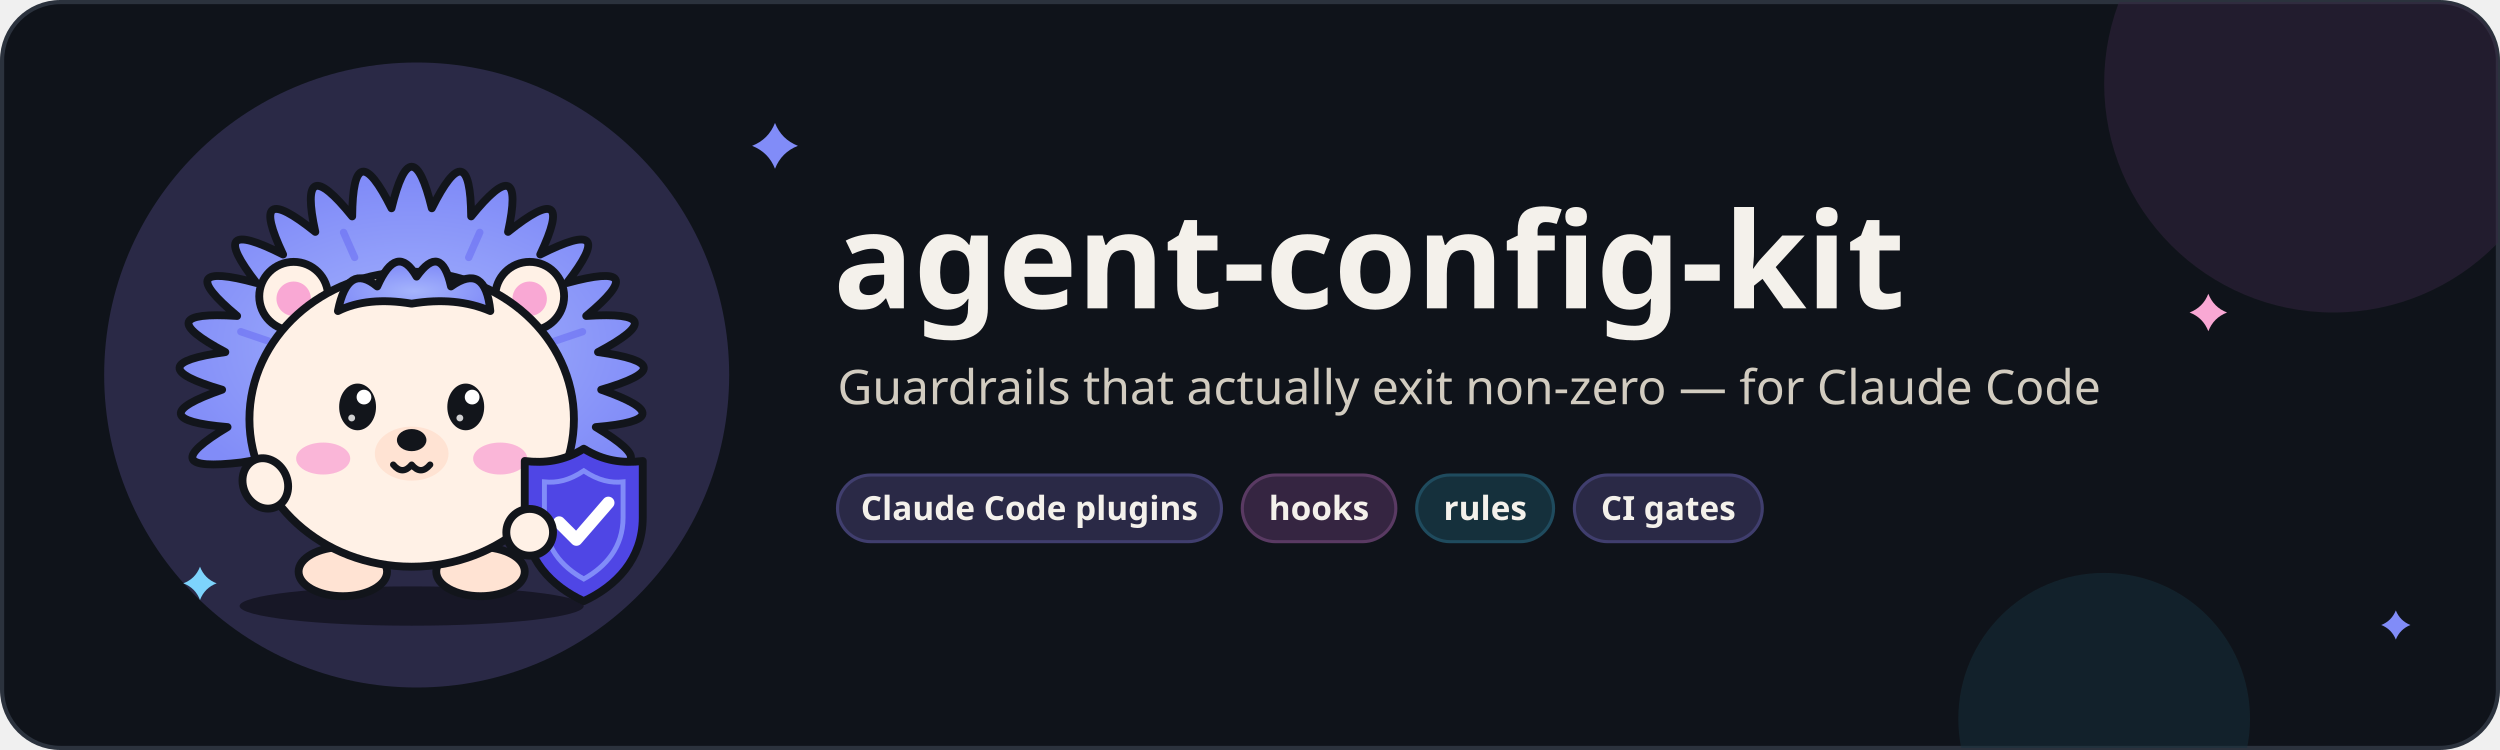
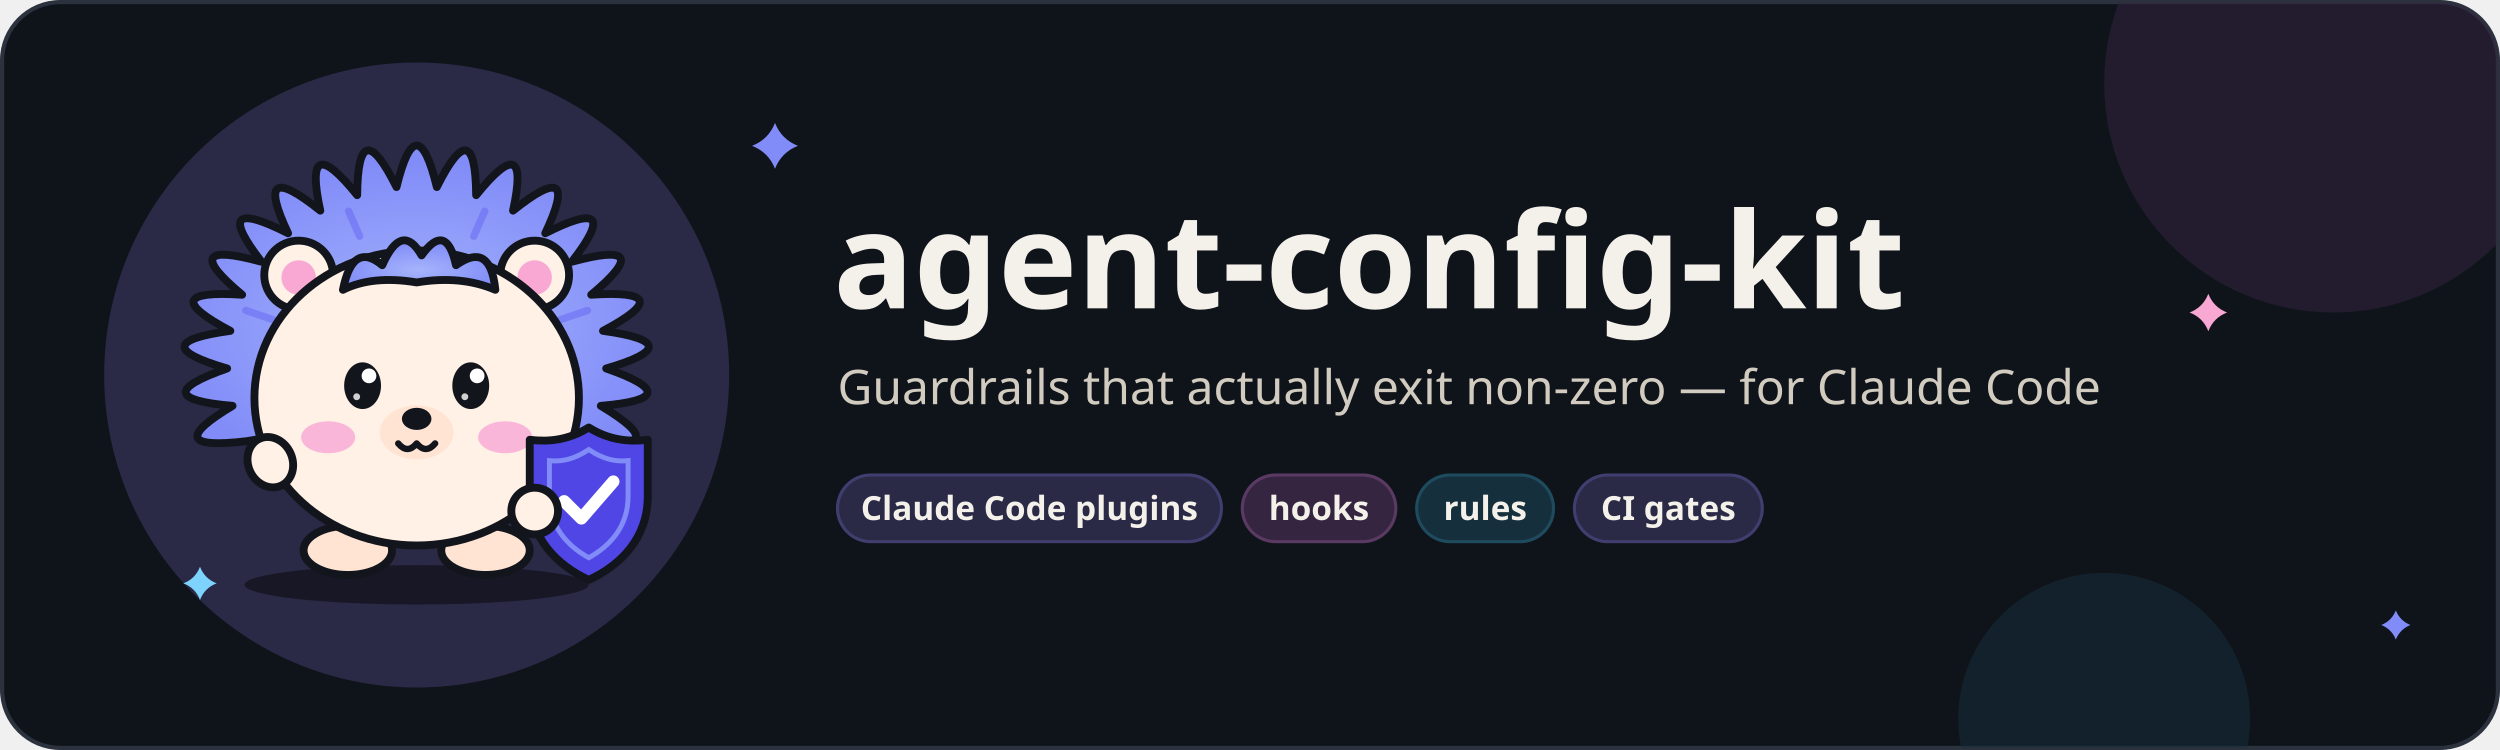
<svg xmlns="http://www.w3.org/2000/svg" viewBox="0 0 1200 360" role="img" aria-labelledby="t d">
  <defs>
    <style>.s{font-family:'Plus Jakarta Sans', system-ui, sans-serif}.m{font-family:ui-monospace, 'SF Mono', Menlo, Consolas, monospace;font-variant-ligatures:none}.eye,.tw,.blob{transform-box:fill-box;transform-origin:50% 50%}.eye{animation:blink 4.6s ease-in-out infinite}@keyframes blink{0%,93%,96%,100%{transform:scaleY(1)}94%,95%{transform:scaleY(.1)}}.glint{animation:glint 4.6s ease-in-out infinite}@keyframes glint{0%,93%,96%,100%{opacity:1}93.6%,95.4%{opacity:0}}.tw{animation:twinkle 6s ease-in-out infinite}.tw1{animation-delay:.6s}.tw2{animation-delay:2.1s}.tw3{animation-delay:3.6s}.tw4{animation-delay:5.1s}.tw5{animation-delay:1.35s}.tw6{animation-delay:2.85s}.tw7{animation-delay:4.35s}@keyframes twinkle{0%,32%,100%{transform:scale(1);opacity:1}10%{transform:scale(.85);opacity:.6}22%{transform:scale(1.1);opacity:1}}.blob{animation:drift-a 9s ease-in-out infinite}.blob2{animation-name:drift-b}.blob3{animation-name:drift-c}@keyframes drift-a{0%,100%{transform:translate(0,0)}50%{transform:translate(2px,-2px)}}@keyframes drift-b{0%,100%{transform:translate(0,0)}50%{transform:translate(-2.5px,2px)}}@keyframes drift-c{0%,100%{transform:translate(0,0)}50%{transform:translate(2px,-1.5px)}}@media (prefers-reduced-motion:reduce){*,*::before,*::after{animation:none!important}}</style>
    <filter id="sh" x="-10%" y="-10%" width="120%" height="140%">
      <feDropShadow dx="0" dy="4" stdDeviation="6" flood-color="#000000" flood-opacity="0.5" />
    </filter>
  </defs>
  <clipPath id="cc">
    <rect x="1" y="1" width="1198" height="358" rx="28" />
  </clipPath>
  <rect x="1" y="1" width="1198" height="358" rx="28" fill="#0f131a" stroke="#2b323d" stroke-width="2" />
  <g clip-path="url(#cc)">
    <g class="blob">
      <circle cx="200" cy="180" r="150" fill="#2a2946" />
    </g>
    <g class="blob blob2">
      <circle cx="1120" cy="40" r="110" fill="#352541" opacity="0.5" />
    </g>
    <g class="blob blob3">
      <circle cx="1010" cy="345" r="70" fill="#15303c" opacity="0.5" />
    </g>
  </g>
  <g class="tw tw1">
    <path d="M372,59Q375.1,66.9 383,70Q375.1,73.1 372,81Q368.9,73.1 361,70Q368.9,66.9 372,59Z" fill="#818cf8" opacity="1" />
  </g>
  <g class="tw tw2">
    <path d="M1060,141Q1062.5,147.5 1069,150Q1062.5,152.5 1060,159Q1057.5,152.5 1051,150Q1057.5,147.5 1060,141Z" fill="#f9a8d4" opacity="1" />
  </g>
  <g class="tw tw3">
    <path d="M96,272Q98.2,277.8 104,280Q98.2,282.2 96,288Q93.8,282.2 88,280Q93.8,277.8 96,272Z" fill="#7dd3fc" opacity="1" />
  </g>
  <g class="tw tw4">
    <path d="M1150,293Q1152,298 1157,300Q1152,302 1150,307Q1148,302 1143,300Q1148,298 1150,293Z" fill="#818cf8" opacity="1" />
  </g>
-   <g transform="translate(67.8 54.9) scale(1.18)">
+   <g transform="translate(70.2 44.71) scale(1.18)">
    <defs>
      <radialGradient id="mg" cx="50%" cy="60%" r="55%">
        <stop offset="0" stop-color="#a5b4fc" />
        <stop offset="1" stop-color="#818cf8" />
      </radialGradient>
    </defs>
    <ellipse cx="110" cy="200" rx="70" ry="8" fill="#000000" opacity="0.45" />
    <path d="M110,130L40.7,141.6Q3.9,145.9 35.1,127.2Q-1.8,124.1 32.9,112Q-2.4,101.7 34.2,96.7Q2,79.6 39,82Q11.3,58.9 46.9,68.6Q25.1,40.5 57.7,57Q42.7,25.3 70.8,47.8Q63.4,13.8 85.8,41.5Q86.1,6.8 101.8,38.2Q110,4.4 118.2,38.2Q133.9,6.8 134.2,41.5Q156.6,13.8 149.2,47.8Q177.3,25.3 162.3,57Q194.9,40.5 173.1,68.6Q208.7,58.9 181,82Q218,79.6 185.8,96.7Q222.4,101.7 187.1,112Q221.8,124.1 184.9,127.2Q216.1,145.9 179.3,141.6Z" fill="url(#mg)" stroke="#12151b" stroke-width="3.2" stroke-linejoin="round" stroke-linecap="round" />
    <path d="M51.7,92.2L40.5,88.4" stroke="#6366f1" stroke-width="3" stroke-linecap="round" opacity=".5" />
    <path d="M65.4,71.7L56.8,64.1" stroke="#6366f1" stroke-width="3" stroke-linecap="round" opacity=".5" />
    <path d="M86.8,58.2L82.3,48" stroke="#6366f1" stroke-width="3" stroke-linecap="round" opacity=".5" />
    <path d="M133.2,58.2L137.7,48" stroke="#6366f1" stroke-width="3" stroke-linecap="round" opacity=".5" />
    <path d="M154.6,71.7L163.2,64.1" stroke="#6366f1" stroke-width="3" stroke-linecap="round" opacity=".5" />
    <path d="M168.3,92.2L179.5,88.4" stroke="#6366f1" stroke-width="3" stroke-linecap="round" opacity=".5" />
    <circle cx="62" cy="74" r="14" fill="#fff1e6" stroke="#12151b" stroke-width="3.2" stroke-linejoin="round" stroke-linecap="round" />
    <circle cx="62" cy="75" r="7" fill="#f9a8d4" />
    <circle cx="158" cy="74" r="14" fill="#fff1e6" stroke="#12151b" stroke-width="3.2" stroke-linejoin="round" stroke-linecap="round" />
    <circle cx="158" cy="75" r="7" fill="#f9a8d4" />
    <ellipse cx="82" cy="186" rx="18" ry="10" fill="#ffe3d3" stroke="#12151b" stroke-width="3.2" stroke-linejoin="round" stroke-linecap="round" />
    <ellipse cx="138" cy="186" rx="18" ry="10" fill="#ffe3d3" stroke="#12151b" stroke-width="3.2" stroke-linejoin="round" stroke-linecap="round" />
    <ellipse cx="110" cy="124" rx="66" ry="60" fill="#fff1e6" stroke="#12151b" stroke-width="3.2" stroke-linejoin="round" stroke-linecap="round" />
    <path d="M80,80Q84,60 96,70Q104,52 112,66Q122,52 126,70Q140,60 142,80Q128,74 110,77Q92,74 80,80Z" fill="url(#mg)" stroke="#12151b" stroke-width="3.2" stroke-linejoin="round" stroke-linecap="round" />
    <ellipse cx="74" cy="140" rx="11" ry="6.5" fill="#f9a8d4" opacity=".8" />
    <ellipse cx="146" cy="140" rx="11" ry="6.5" fill="#f9a8d4" opacity=".8" />
    <g class="eye">
      <ellipse cx="88" cy="119" rx="7.5" ry="9.5" fill="#12151b" />
      <g class="glint">
        <circle cx="90.6" cy="115" r="3" fill="#ffffff" />
        <circle cx="85.6" cy="123.5" r="1.4" fill="#ffffff" opacity=".8" />
      </g>
    </g>
    <g class="eye">
      <ellipse cx="132" cy="119" rx="7.5" ry="9.5" fill="#12151b" />
      <g class="glint">
        <circle cx="134.6" cy="115" r="3" fill="#ffffff" />
        <circle cx="129.6" cy="123.5" r="1.4" fill="#ffffff" opacity=".8" />
      </g>
    </g>
    <ellipse cx="110" cy="138" rx="15" ry="11" fill="#ffe3d3" />
    <ellipse cx="110" cy="132.5" rx="6" ry="4.5" fill="#12151b" />
    <path d="M102.5,142.5q3.75,4.5 7.5,0q3.75,4.5 7.5,0" fill="none" stroke="#12151b" stroke-width="2.6" stroke-linecap="round" stroke-linejoin="round" />
    <ellipse cx="50" cy="152" rx="9" ry="10.5" fill="#fff1e6" stroke="#12151b" stroke-width="3.2" stroke-linejoin="round" stroke-linecap="round" transform="rotate(-25 46 150)" />
    <path d="M180,136C188,141 196,142 204,141L204,164C204,181 193,192 180,198C167,192 156,181 156,164L156,141C164,142 172,141 180,136Z" fill="#4f46e5" stroke="#12151b" stroke-width="3.2" stroke-linejoin="round" stroke-linecap="round" />
    <path d="M180,145C186,149 191,150 196,149.5L196,164C196,176 189,184 180,189C171,184 164,176 164,164L164,149.5C169,150 174,149 180,145Z" fill="none" stroke="#818cf8" stroke-width="2" />
    <path d="M170,166l7,7l13,-15" fill="none" stroke="#ffffff" stroke-width="5" stroke-linecap="round" stroke-linejoin="round" />
    <circle cx="158" cy="170" r="9.5" fill="#fff1e6" stroke="#12151b" stroke-width="3.2" stroke-linejoin="round" stroke-linecap="round" />
  </g>
  <text class="s" x="400" y="148" font-size="64" font-weight="800" fill="#f4f1eb">agent-config-kit</text>
  <text class="s" x="402" y="194" font-size="23" font-weight="500" fill="#d2ccc0">Guardrails that actually exit non-zero — for Claude Code</text>
  <rect x="402" y="228" width="184.3" height="32" rx="16.0" fill="#2a2946" stroke="#403e6e" stroke-width="1.5" />
  <text class="s" x="494.1" y="249.6" font-size="16" font-weight="600" fill="#f4f1eb" text-anchor="middle">Claude Code plugins</text>
  <rect x="596.3" y="228" width="73.7" height="32" rx="16.0" fill="#352541" stroke="#5a3a63" stroke-width="1.5" />
  <text class="s" x="633.1" y="249.6" font-size="16" font-weight="600" fill="#f4f1eb" text-anchor="middle">hooks</text>
  <rect x="680" y="228" width="65.7" height="32" rx="16.0" fill="#15303c" stroke="#1f4b5e" stroke-width="1.5" />
  <text class="s" x="712.9" y="249.6" font-size="16" font-weight="600" fill="#f4f1eb" text-anchor="middle">rules</text>
  <rect x="755.7" y="228" width="90.2" height="32" rx="16.0" fill="#2a2946" stroke="#403e6e" stroke-width="1.5" />
  <text class="s" x="800.8" y="249.6" font-size="16" font-weight="600" fill="#f4f1eb" text-anchor="middle">CI gates</text>
</svg>
